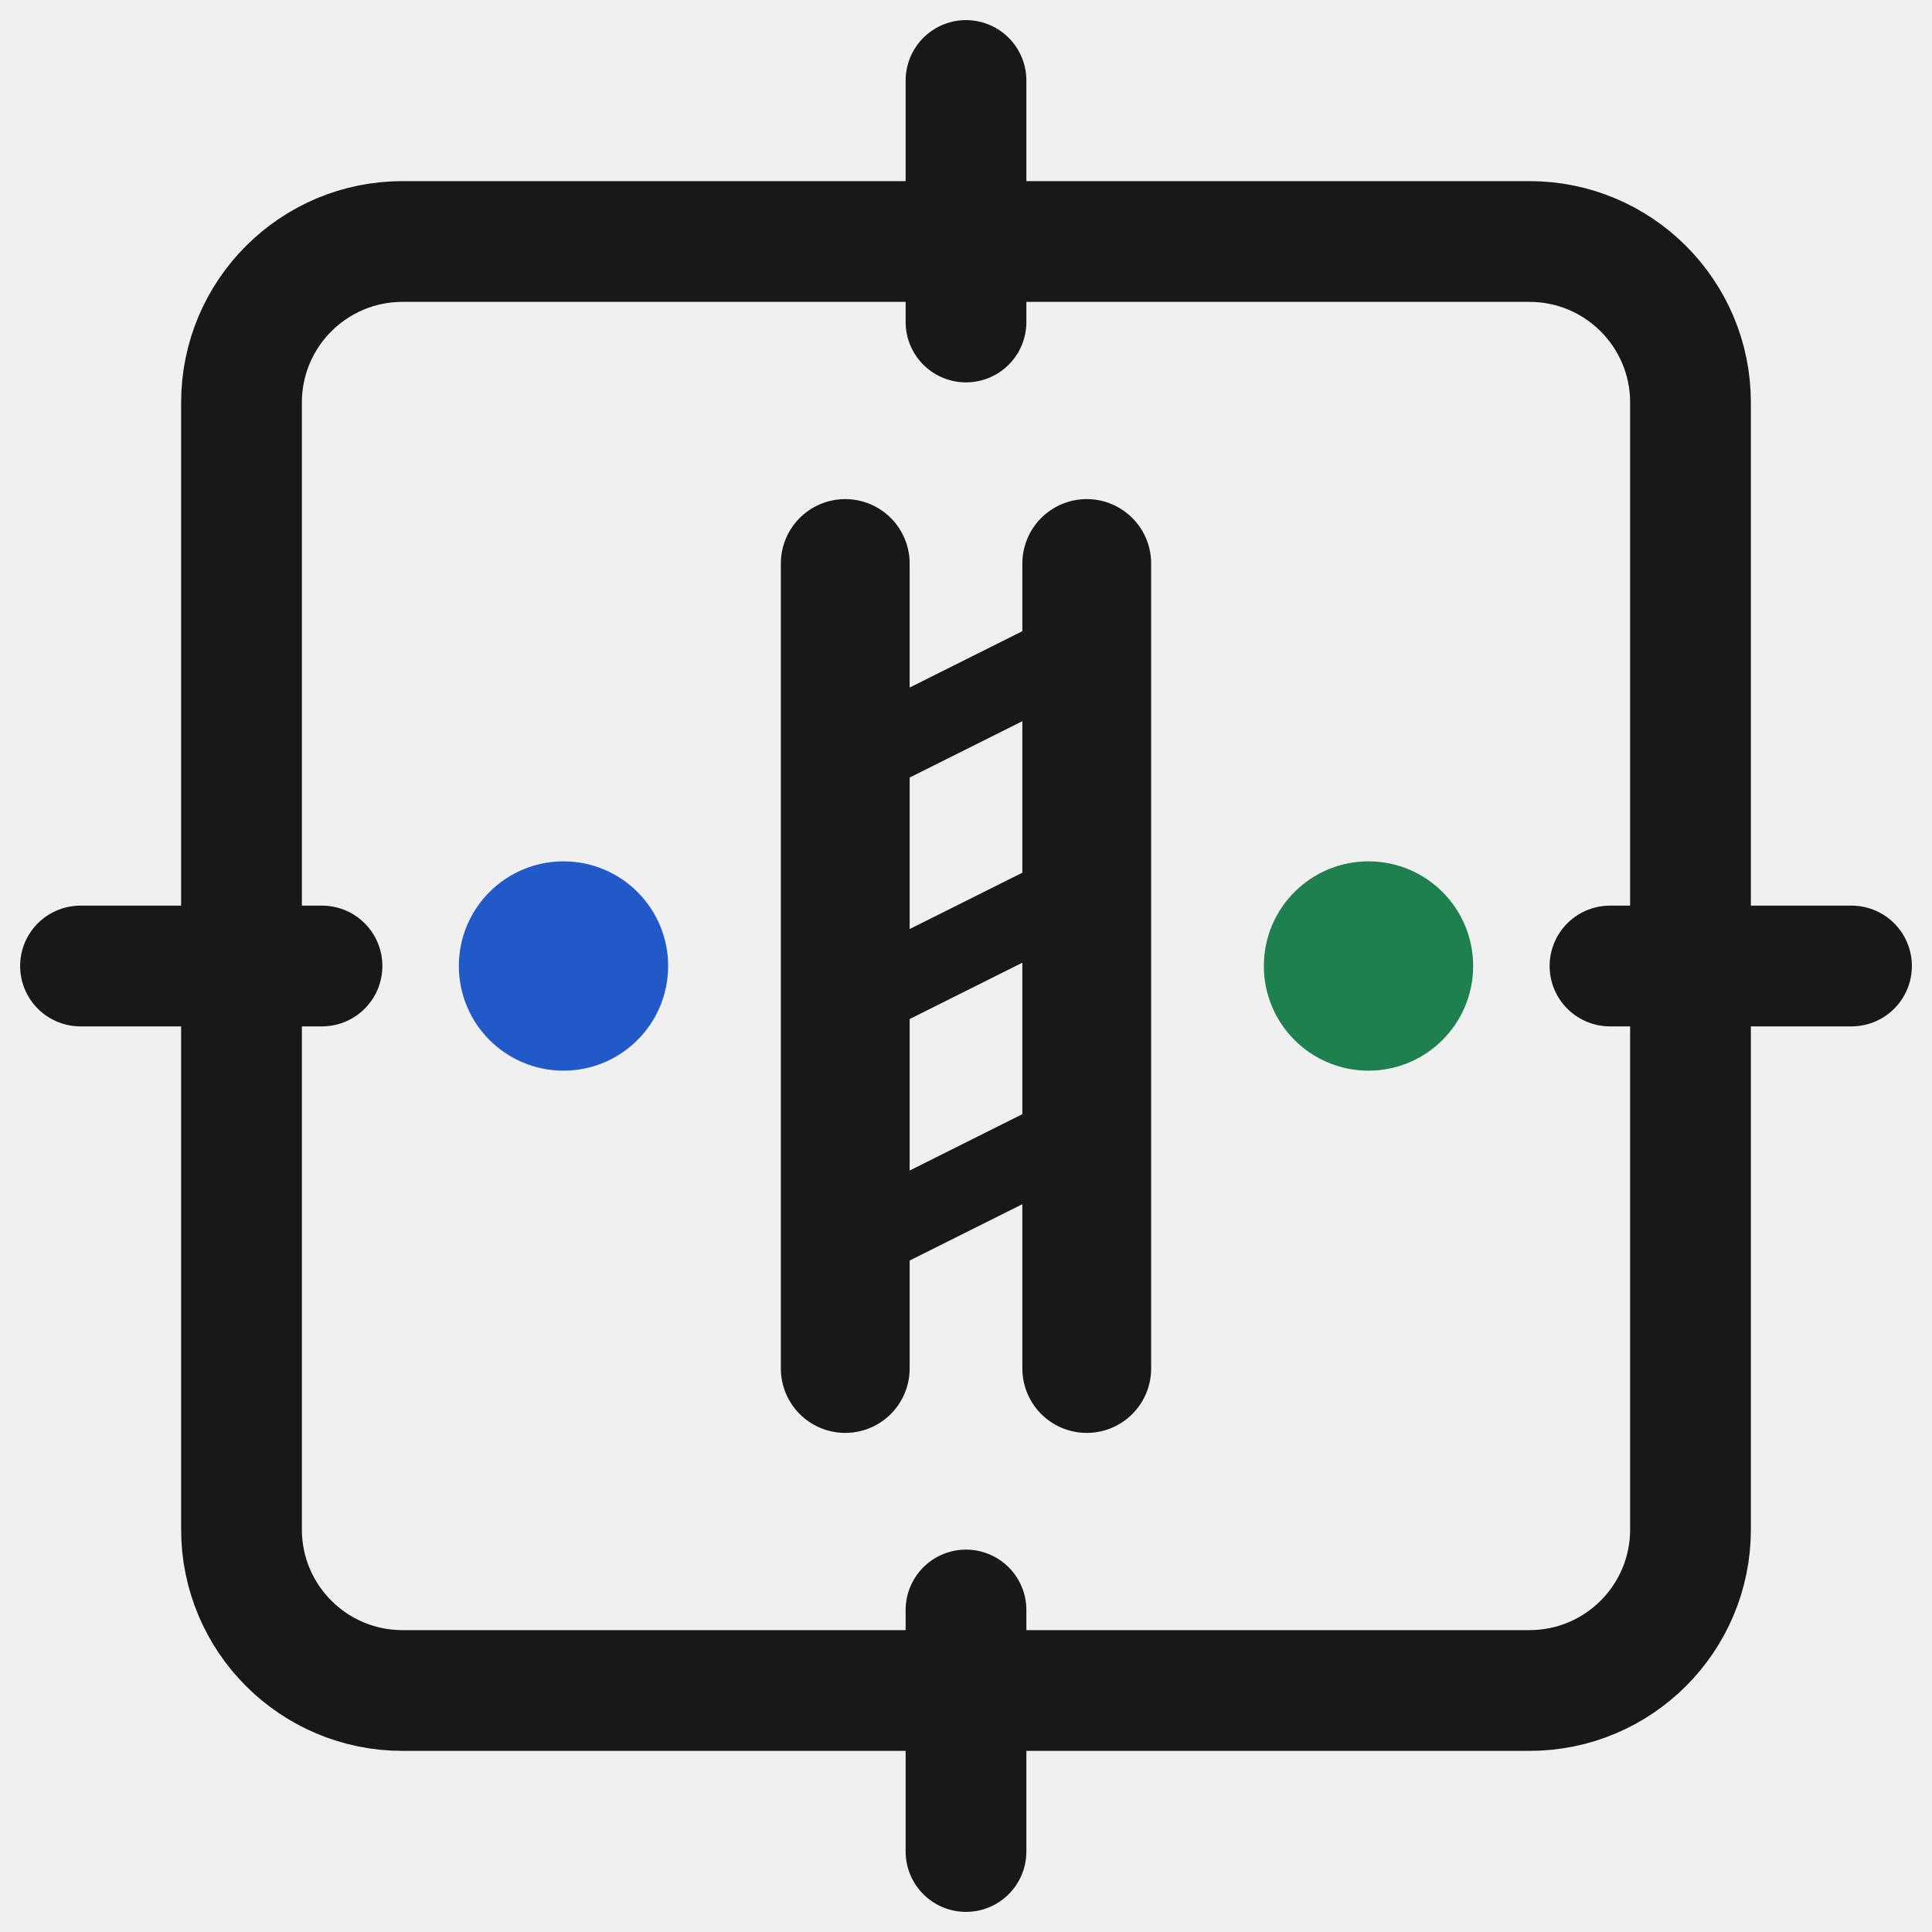
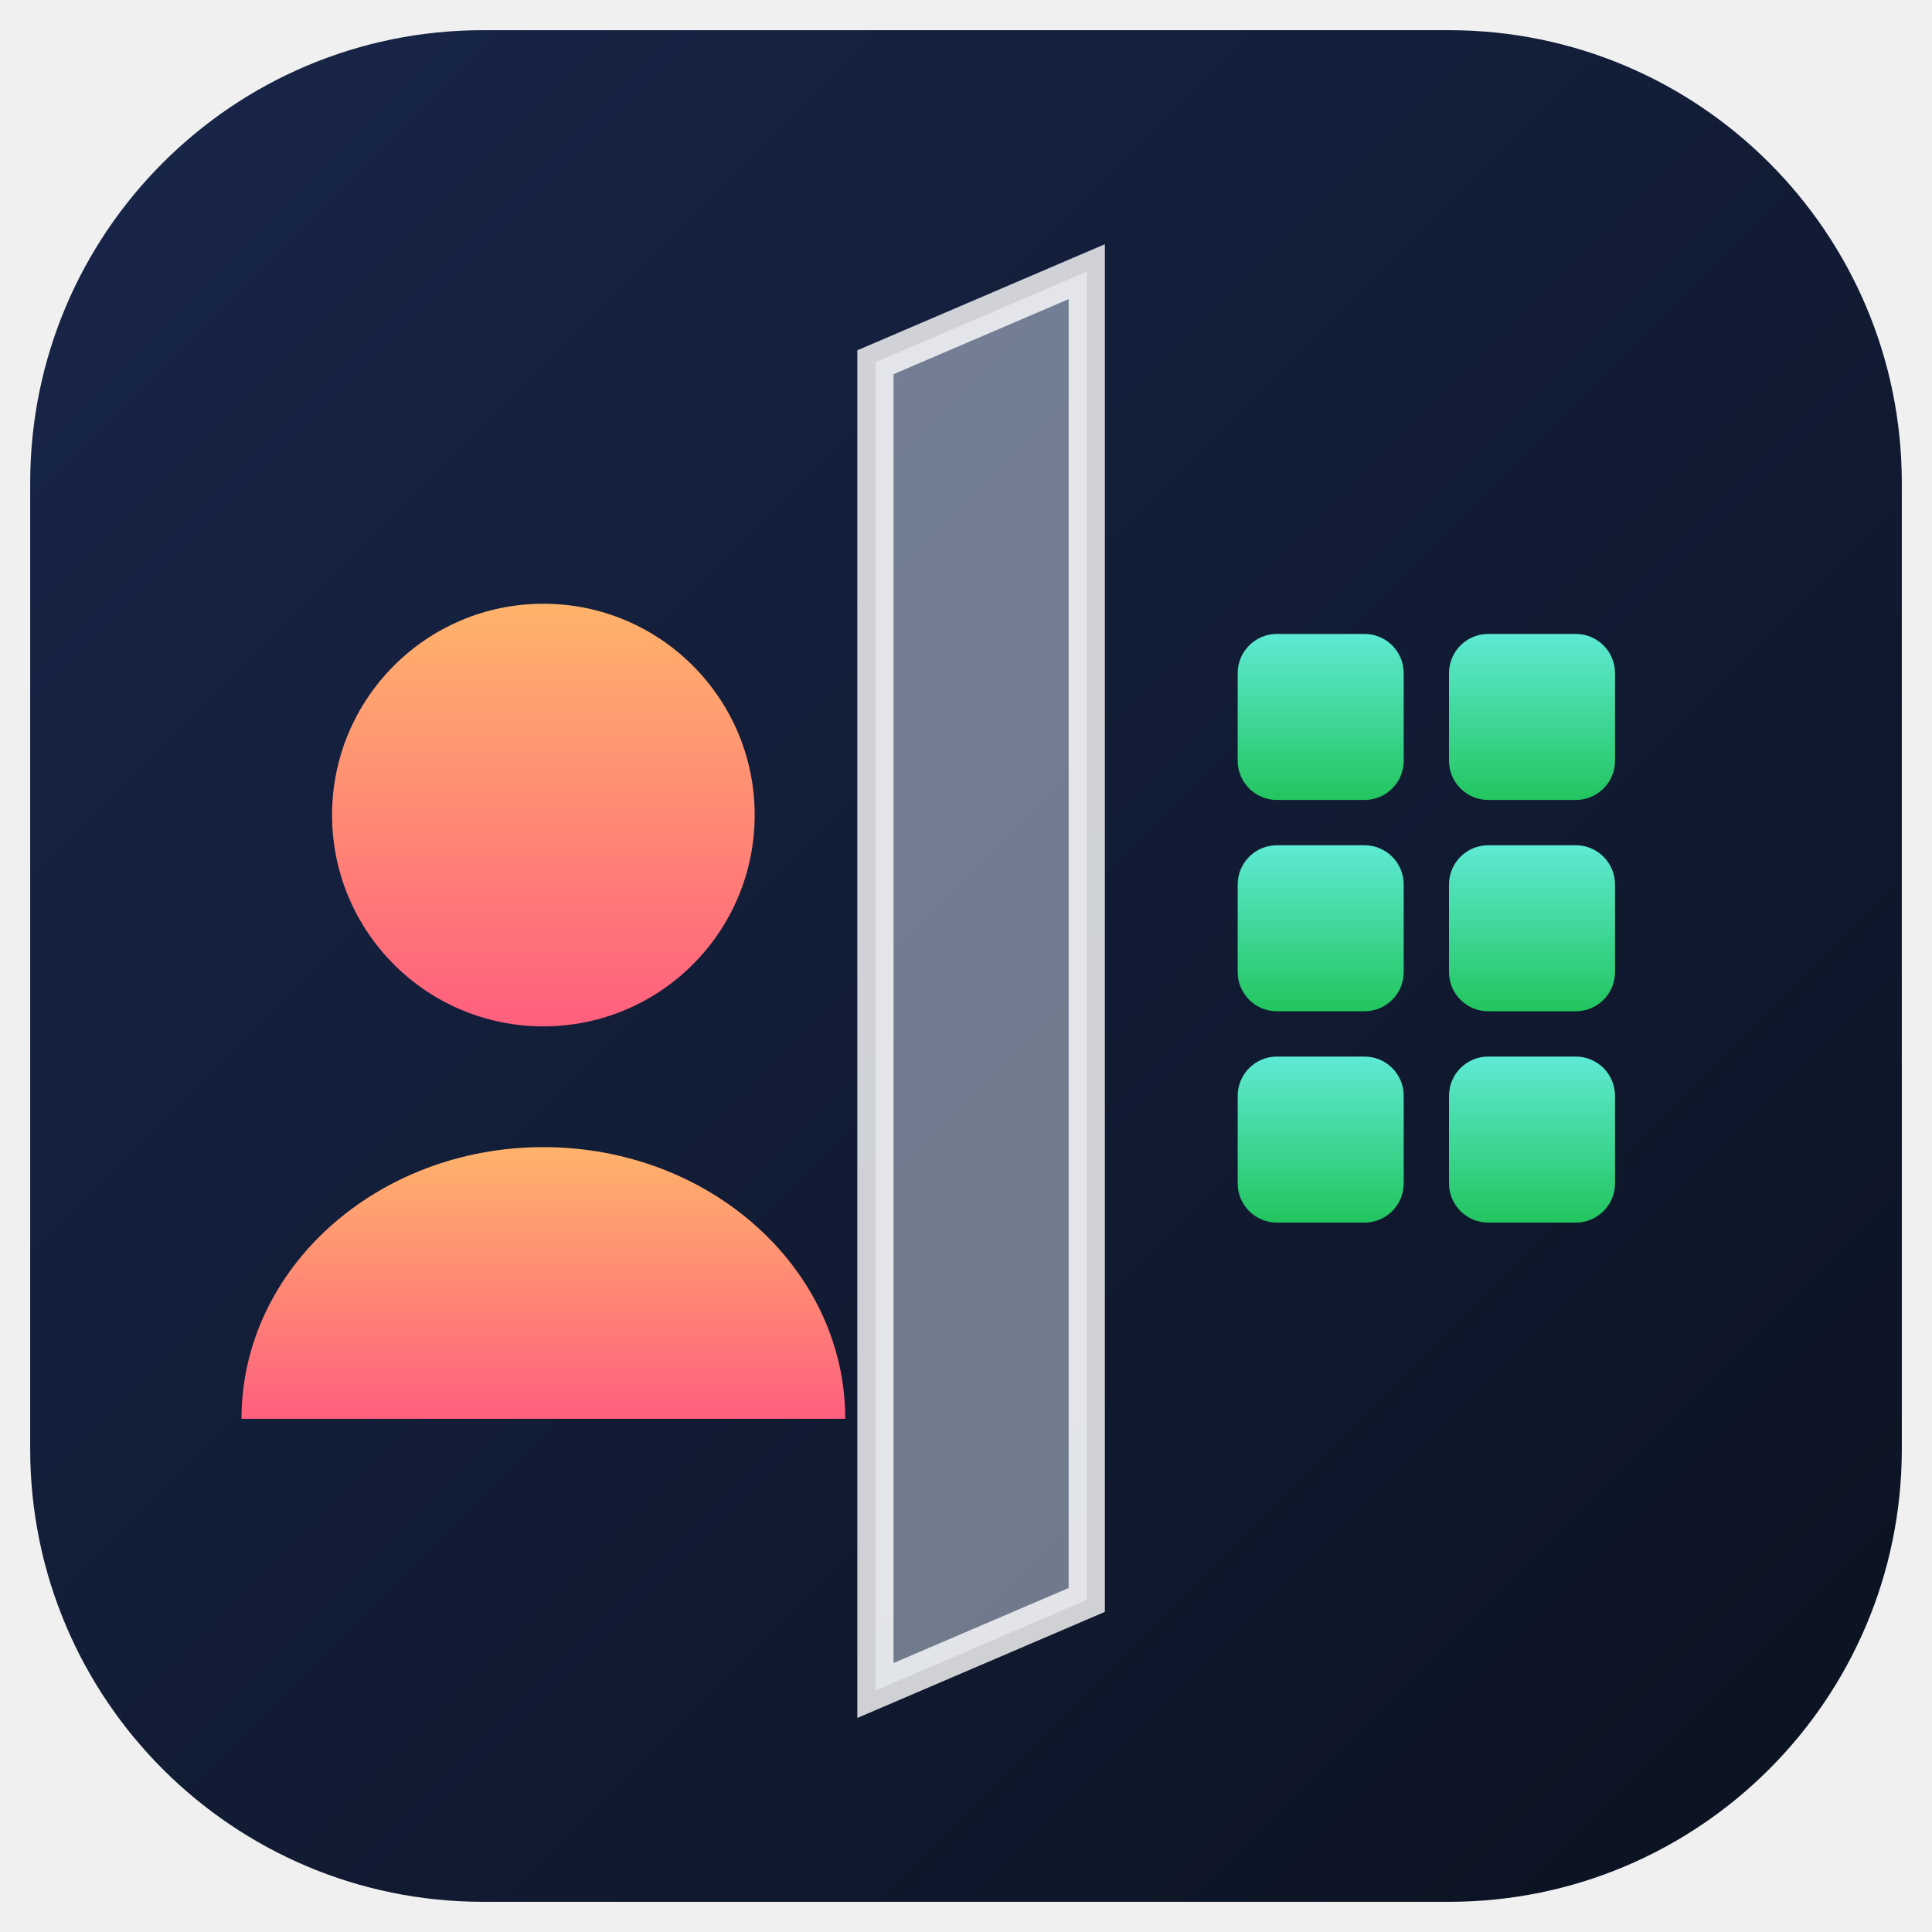
- <svg xmlns="http://www.w3.org/2000/svg" viewBox="0 0 24 24" fill="none" stroke="#16181a" stroke-width="1.5" stroke-linecap="round">
-   <rect x="3" y="3" width="18" height="18" rx="2" />
-   <path d="M12 1v3M12 20v3M1 12h3M20 12h3" />
-   <path d="M10.5 7v10M13.5 7v10" stroke-width="1.6" />
-   <path d="M10.5 9.5l3-1.5M10.5 12.5l3-1.5M10.5 15.5l3-1.5" stroke-width="1" />
-   <circle cx="7" cy="12" r="1.3" fill="#2259c9" stroke="none" />
-   <circle cx="17" cy="12" r="1.3" fill="#1e7f4f" stroke="none" />
+ <svg xmlns="http://www.w3.org/2000/svg" viewBox="0 0 64 64" width="64" height="64">
+   <defs>
+     <linearGradient id="bg" x1="0" y1="0" x2="1" y2="1">
+       <stop offset="0" stop-color="#18264a" />
+       <stop offset="1" stop-color="#0b1220" />
+     </linearGradient>
+     <radialGradient id="glow" cx="0.5" cy="0.45" r="0.6">
+       <stop offset="0" stop-color="#3b82f6" stop-opacity="0.35" />
+       <stop offset="1" stop-color="#3b82f6" stop-opacity="0" />
+     </radialGradient>
+     <linearGradient id="warm" x1="0" y1="0" x2="0" y2="1">
+       <stop offset="0" stop-color="#ffb36b" />
+       <stop offset="1" stop-color="#ff5f7e" />
+     </linearGradient>
+     <linearGradient id="tok" x1="0" y1="0" x2="0" y2="1">
+       <stop offset="0" stop-color="#5eead4" />
+       <stop offset="1" stop-color="#22c55e" />
+     </linearGradient>
+     <linearGradient id="glass" x1="0" y1="0" x2="1" y2="0">
+       <stop offset="0" stop-color="#e8f3ff" stop-opacity="0.10" />
+       <stop offset="0.45" stop-color="#e8f3ff" stop-opacity="0.38" />
+       <stop offset="1" stop-color="#e8f3ff" stop-opacity="0.12" />
+     </linearGradient>
+     <linearGradient id="beam" x1="0" y1="0" x2="1" y2="0">
+       <stop offset="0" stop-color="#ff5f7e" stop-opacity="0" />
+       <stop offset="0.48" stop-color="#ffffff" stop-opacity="0.35" />
+       <stop offset="1" stop-color="#5eead4" stop-opacity="0" />
+     </linearGradient>
+     <filter id="soft" x="-20%" y="-20%" width="140%" height="140%">
+       <feGaussianBlur stdDeviation="6" />
+     </filter>
+   </defs>
+   <rect x="1" y="1" width="62" height="62" rx="15" fill="url(#bg)" />
+   <circle cx="18" cy="27" r="7" fill="url(#warm)" />
+   <path d="M8 47 A10 9 0 0 1 28 47 Z" fill="url(#warm)" />
+   <polygon points="29,12 36,9 36,53 29,56" fill="#e8f3ff" fill-opacity="0.45" stroke="#ffffff" stroke-opacity="0.8" stroke-width="1.2" />
+   <g fill="url(#tok)">
+     <rect x="41" y="21" width="5.5" height="5.5" rx="1.3" />
+     <rect x="48" y="21" width="5.5" height="5.5" rx="1.3" />
+     <rect x="41" y="28" width="5.5" height="5.5" rx="1.3" />
+     <rect x="48" y="28" width="5.5" height="5.5" rx="1.3" />
+     <rect x="41" y="35" width="5.5" height="5.5" rx="1.3" />
+     <rect x="48" y="35" width="5.5" height="5.5" rx="1.3" />
+   </g>
</svg>
